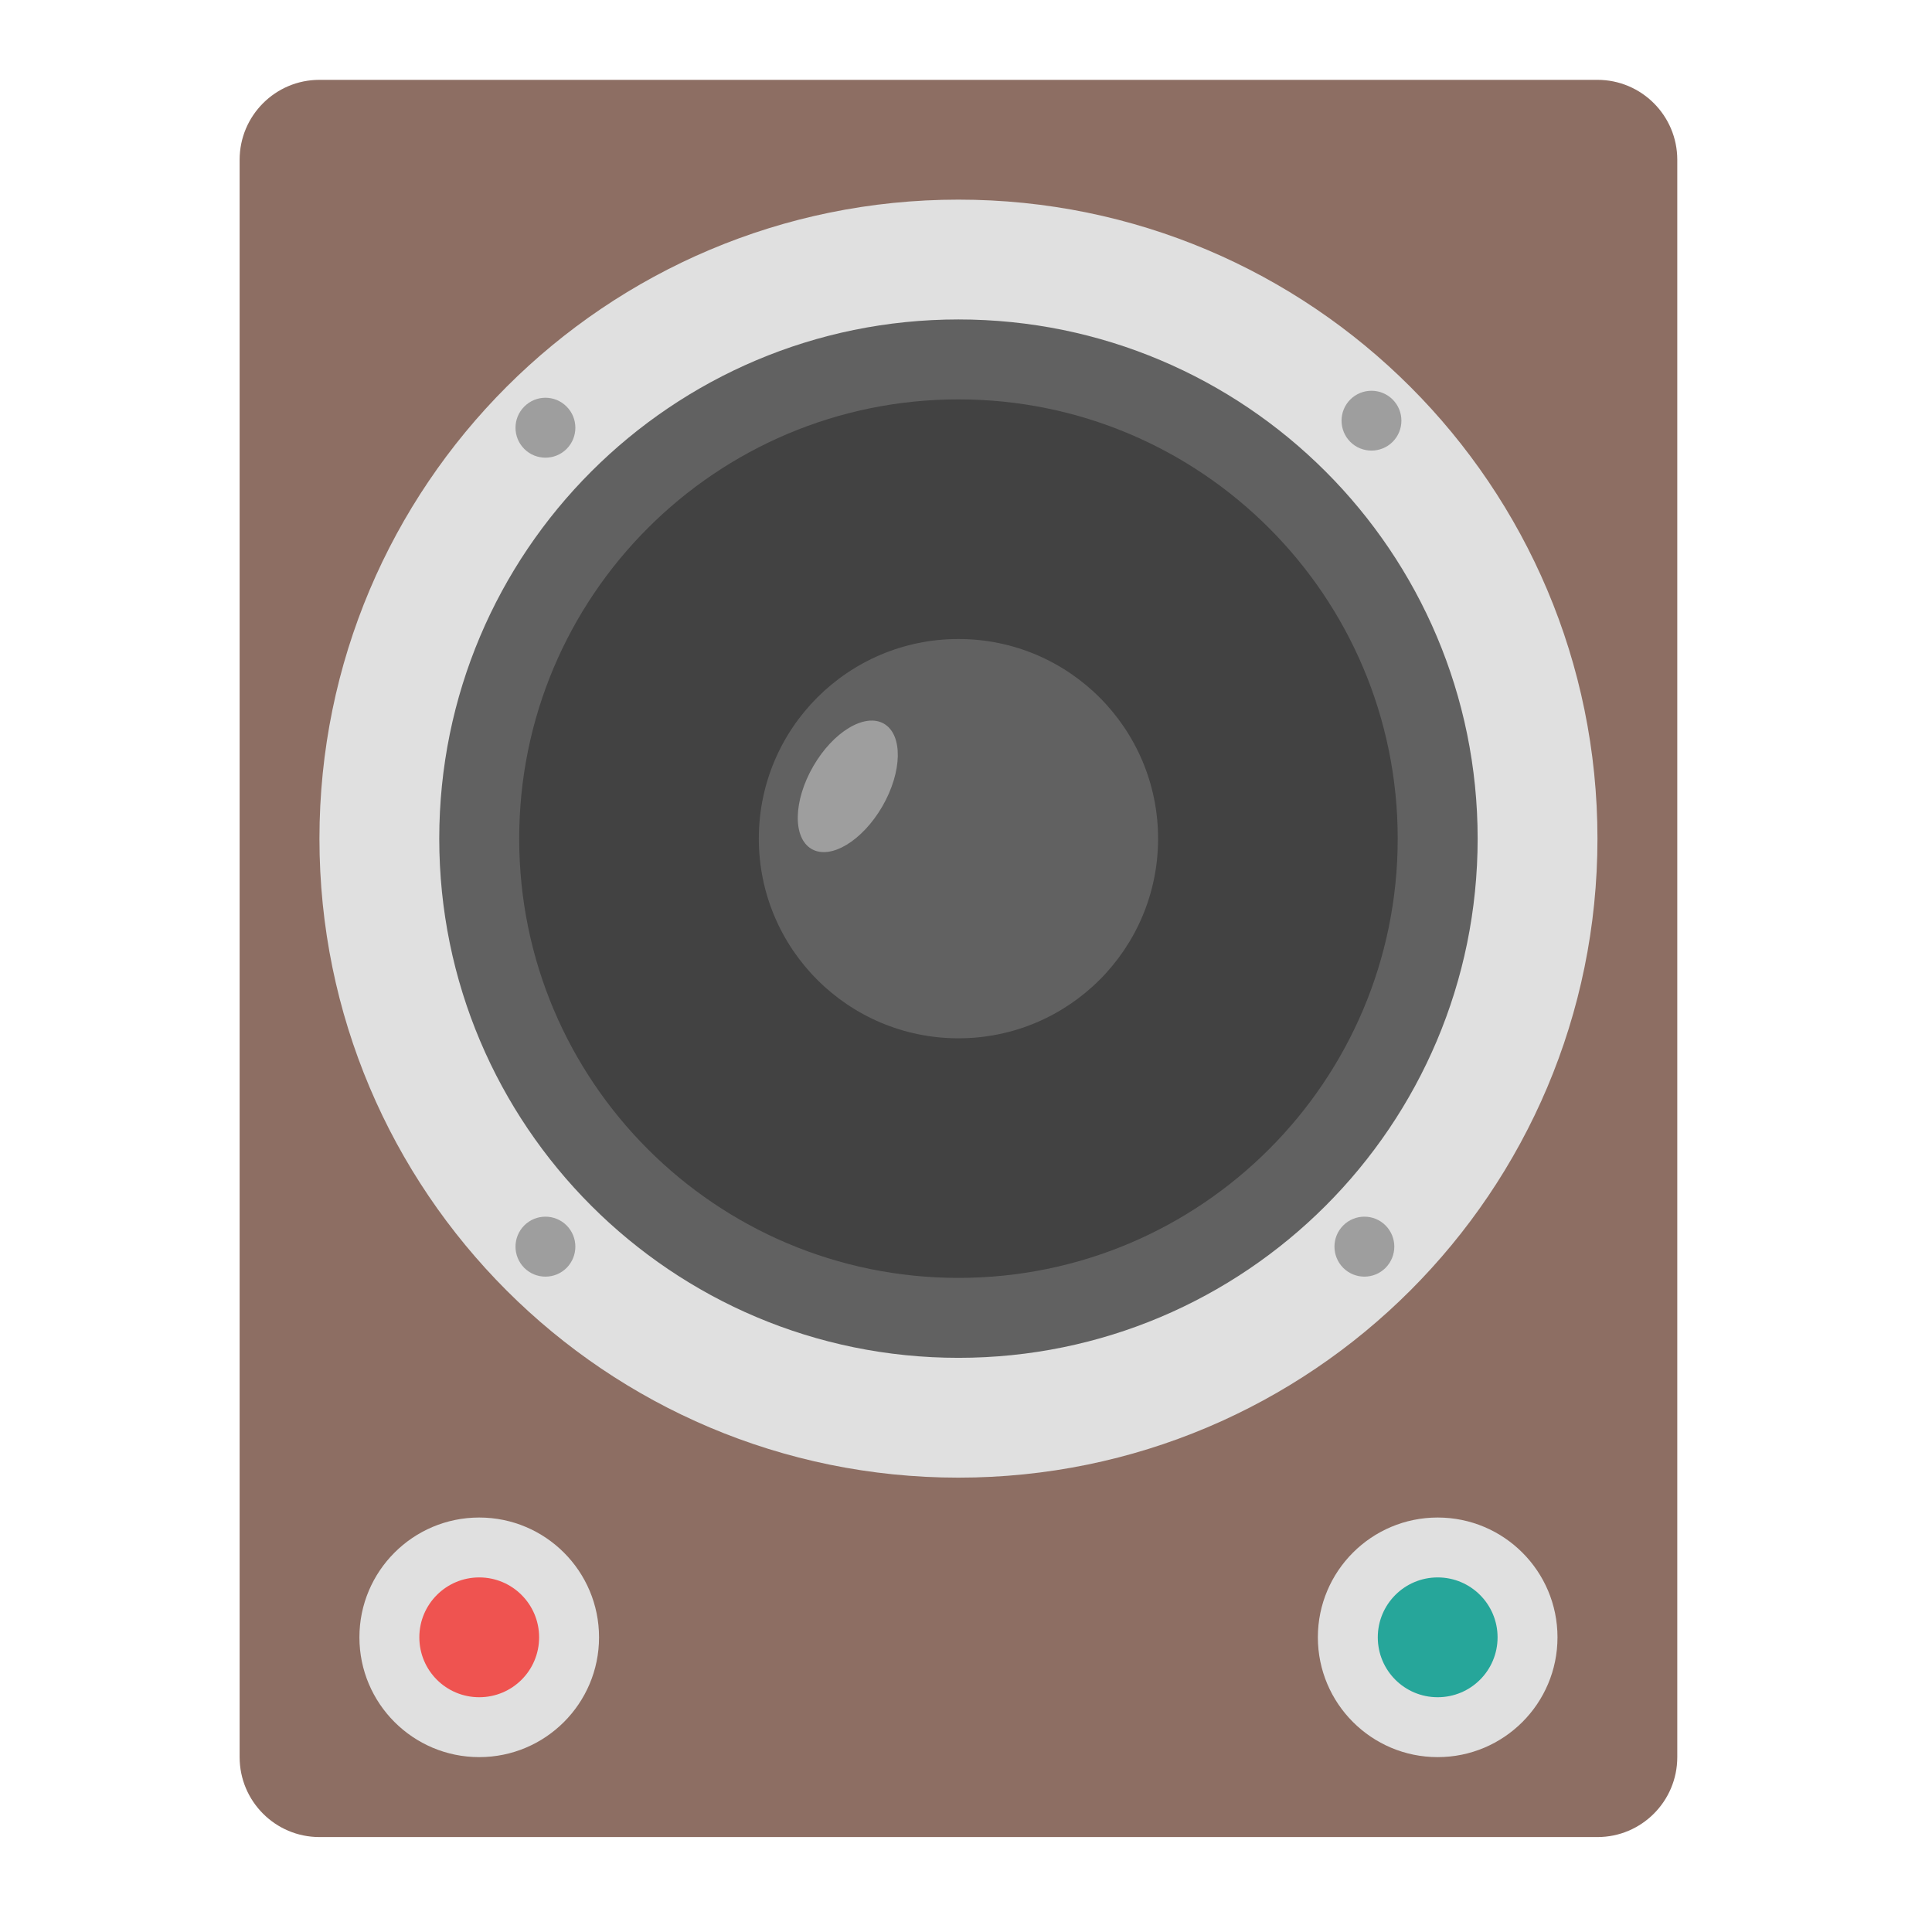
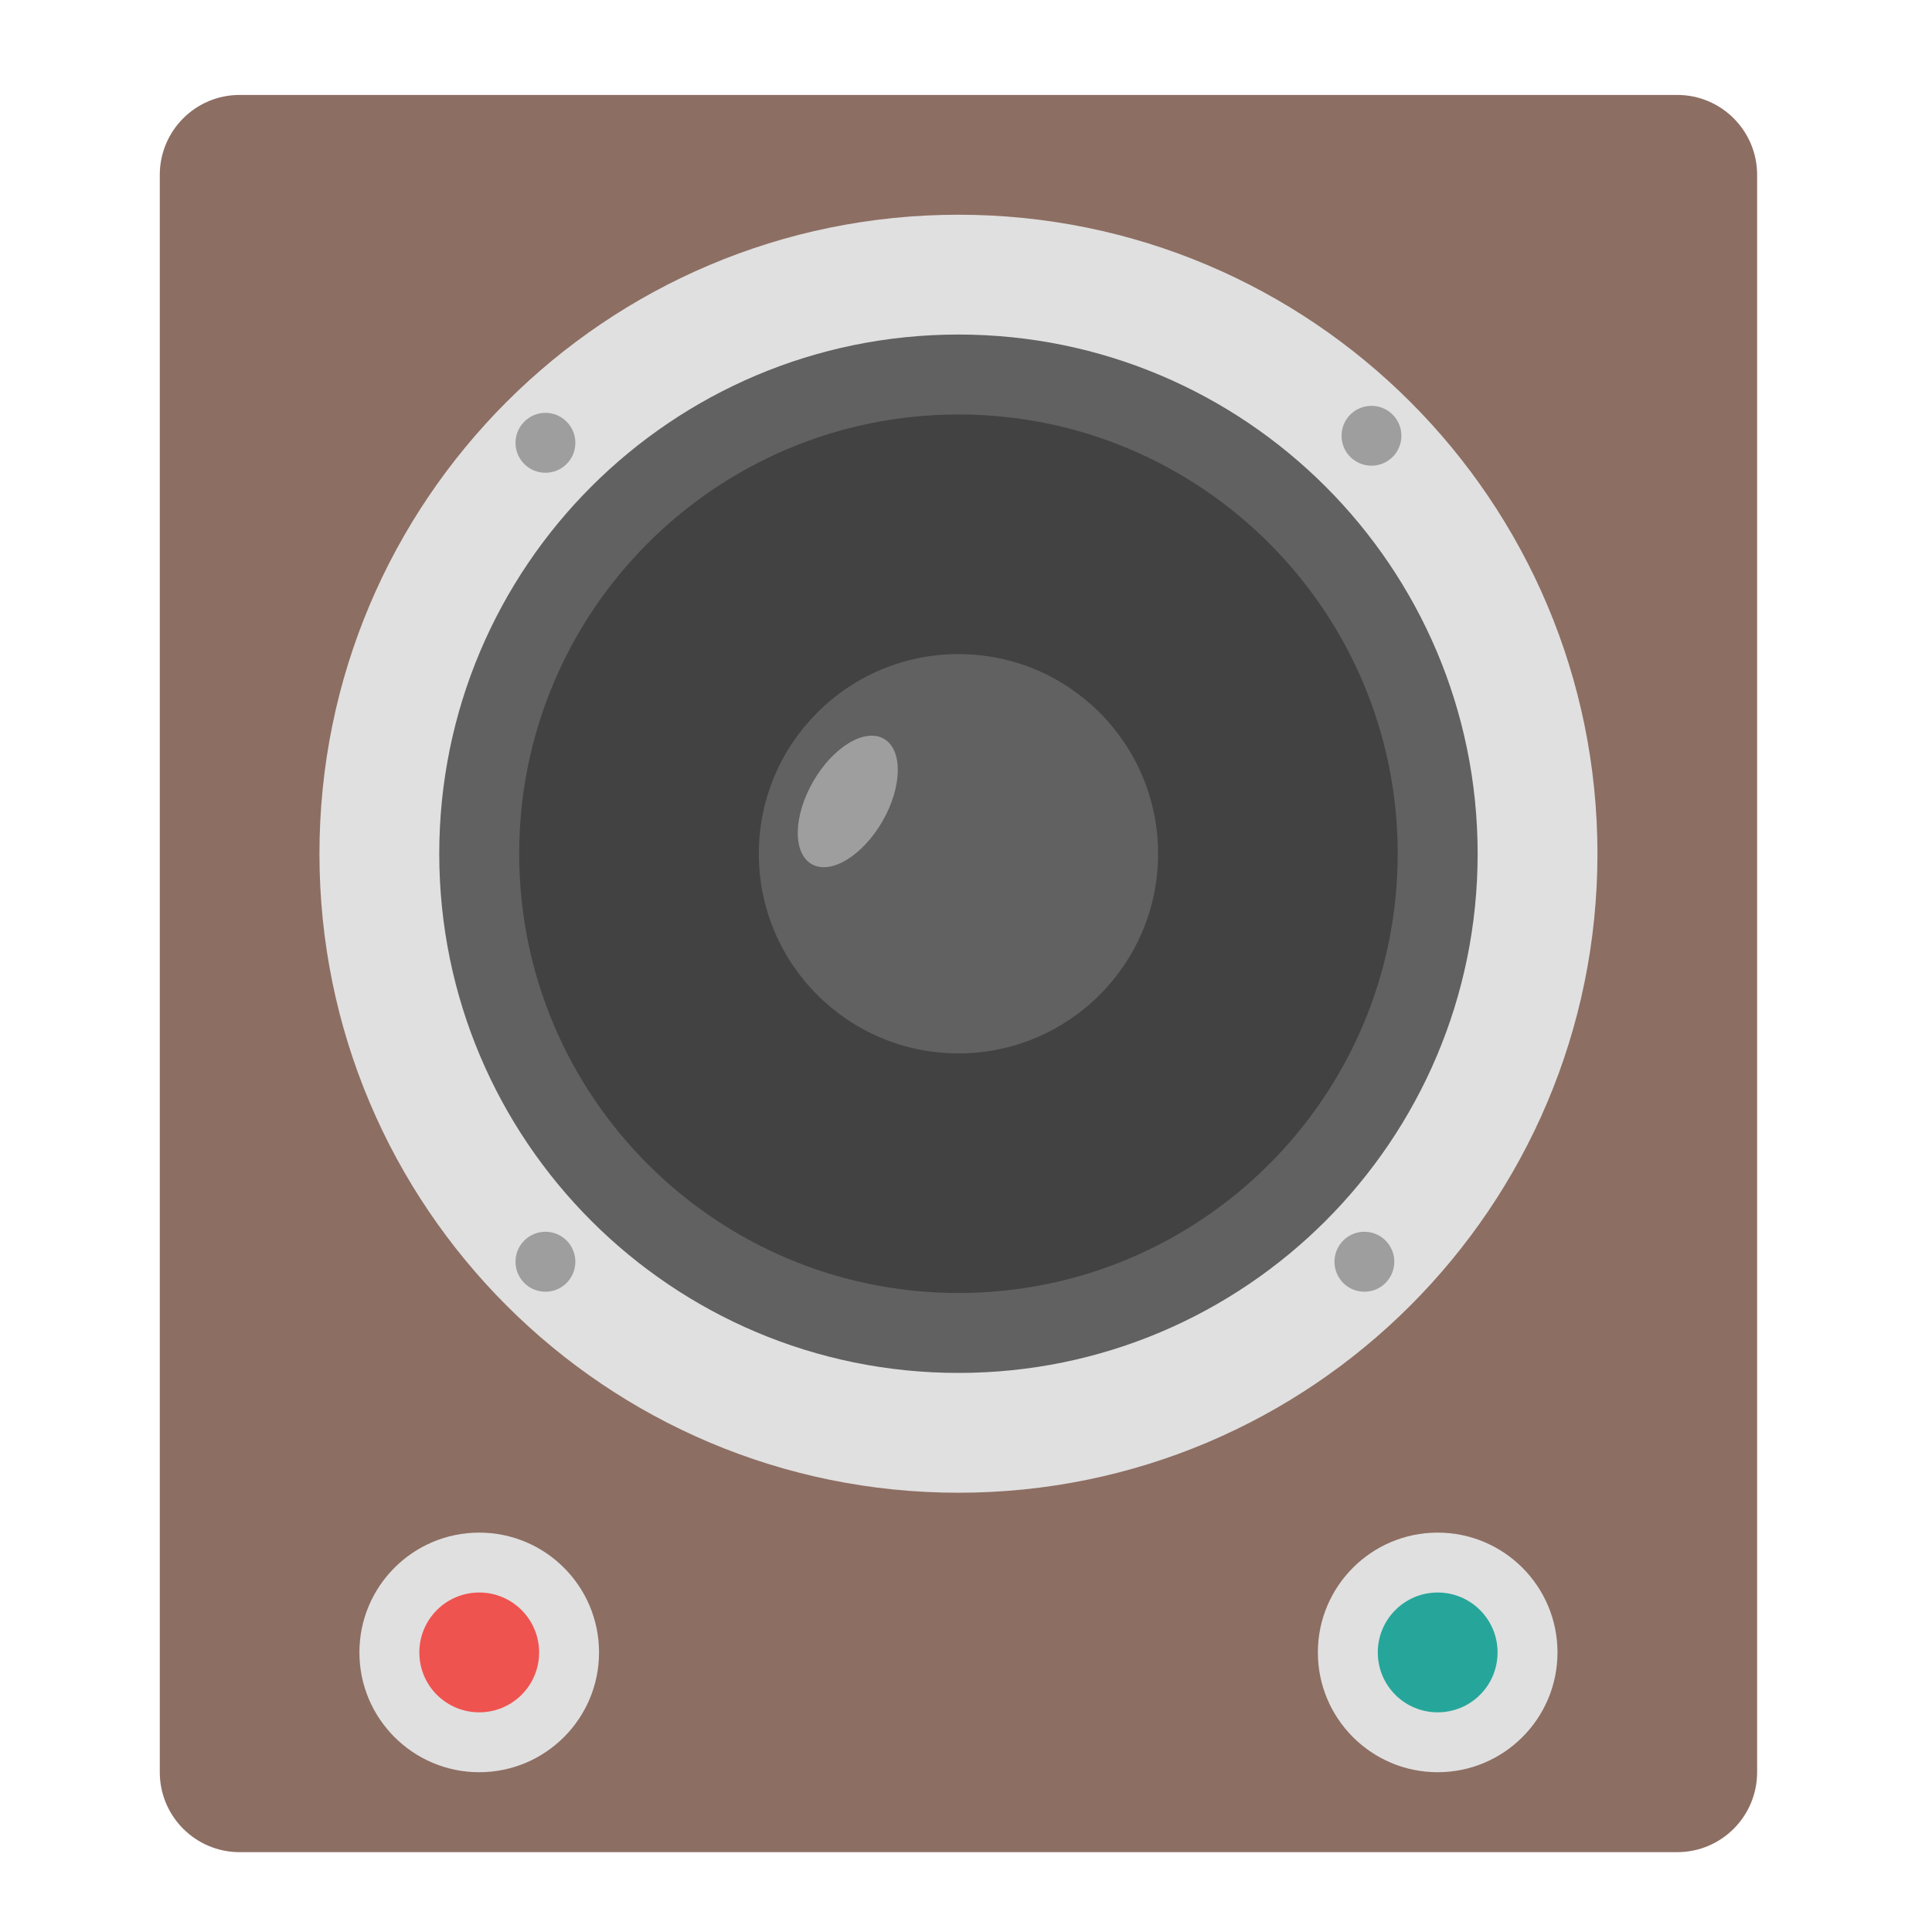
<svg xmlns="http://www.w3.org/2000/svg" width="64px" height="64px" viewBox="0 0 64 64" version="1.1">
  <g id="surface1">
-     <path style=" stroke:none;fill-rule:nonzero;fill:rgb(55.294%,43.137%,38.824%);fill-opacity:1;" d="M 10.582 2.645 L 52.918 2.645 C 54.379 2.645 55.562 3.832 55.562 5.293 L 55.562 58.207 C 55.562 59.668 54.379 60.855 52.918 60.855 L 10.582 60.855 C 9.121 60.855 7.938 59.668 7.938 58.207 L 7.938 5.293 C 7.938 3.832 9.121 2.645 10.582 2.645 Z M 10.582 2.645 " />
-     <path style=" stroke:none;fill-rule:nonzero;fill:rgb(87.843%,87.843%,87.843%);fill-opacity:1;" d="M 31.75 6.613 C 43.441 6.613 52.918 16.09 52.918 27.781 C 52.918 39.473 43.441 48.949 31.75 48.949 C 20.059 48.949 10.582 39.473 10.582 27.781 C 10.582 16.09 20.059 6.613 31.75 6.613 Z M 31.75 6.613 " />
-     <path style=" stroke:none;fill-rule:nonzero;fill:rgb(38.039%,38.039%,38.039%);fill-opacity:1;" d="M 31.75 10.582 C 41.25 10.582 48.949 18.281 48.949 27.781 C 48.949 37.281 41.25 44.98 31.75 44.98 C 22.25 44.98 14.551 37.281 14.551 27.781 C 14.551 18.281 22.25 10.582 31.75 10.582 Z M 31.75 10.582 " />
-     <path style=" stroke:none;fill-rule:nonzero;fill:rgb(25.882%,25.882%,25.882%);fill-opacity:1;" d="M 31.75 13.23 C 39.785 13.23 46.301 19.746 46.301 27.781 C 46.301 35.816 39.785 42.332 31.75 42.332 C 23.715 42.332 17.199 35.816 17.199 27.781 C 17.199 19.746 23.715 13.23 31.75 13.23 Z M 31.75 13.23 " />
-     <path style=" stroke:none;fill-rule:nonzero;fill:rgb(38.039%,38.039%,38.039%);fill-opacity:1;" d="M 31.75 21.168 C 35.402 21.168 38.363 24.129 38.363 27.781 C 38.363 31.434 35.402 34.395 31.75 34.395 C 28.098 34.395 25.137 31.434 25.137 27.781 C 25.137 24.129 28.098 21.168 31.75 21.168 Z M 31.75 21.168 " />
-     <path style=" stroke:none;fill-rule:nonzero;fill:rgb(61.961%,61.961%,61.961%);fill-opacity:1;" d="M 46.133 13.234 C 46.52 13.621 46.52 14.25 46.133 14.637 C 45.746 15.023 45.117 15.023 44.73 14.637 C 44.344 14.25 44.344 13.621 44.73 13.234 C 45.117 12.848 45.746 12.848 46.133 13.234 Z M 46.133 13.234 " />
-     <path style=" stroke:none;fill-rule:nonzero;fill:rgb(61.961%,61.961%,61.961%);fill-opacity:1;" d="M 45.898 40.594 C 46.285 40.984 46.285 41.609 45.898 42 C 45.512 42.387 44.883 42.387 44.496 42 C 44.109 41.609 44.109 40.984 44.496 40.594 C 44.883 40.207 45.512 40.207 45.898 40.594 Z M 45.898 40.594 " />
-     <path style=" stroke:none;fill-rule:nonzero;fill:rgb(61.961%,61.961%,61.961%);fill-opacity:1;" d="M 18.77 13.469 C 19.156 13.855 19.156 14.484 18.77 14.871 C 18.383 15.258 17.754 15.258 17.367 14.871 C 16.98 14.484 16.98 13.855 17.367 13.469 C 17.754 13.078 18.383 13.078 18.77 13.469 Z M 18.77 13.469 " />
-     <path style=" stroke:none;fill-rule:nonzero;fill:rgb(61.961%,61.961%,61.961%);fill-opacity:1;" d="M 18.77 40.594 C 19.156 40.984 19.156 41.609 18.77 42 C 18.383 42.387 17.754 42.387 17.367 42 C 16.98 41.609 16.98 40.984 17.367 40.594 C 17.754 40.207 18.383 40.207 18.77 40.594 Z M 18.77 40.594 " />
-     <path style=" stroke:none;fill-rule:nonzero;fill:rgb(87.843%,87.843%,87.843%);fill-opacity:1;" d="M 15.875 50.27 C 18.066 50.27 19.844 52.047 19.844 54.238 C 19.844 56.43 18.066 58.207 15.875 58.207 C 13.684 58.207 11.906 56.43 11.906 54.238 C 11.906 52.047 13.684 50.27 15.875 50.27 Z M 15.875 50.27 " />
-     <path style=" stroke:none;fill-rule:nonzero;fill:rgb(87.843%,87.843%,87.843%);fill-opacity:1;" d="M 47.625 50.27 C 49.816 50.27 51.594 52.047 51.594 54.238 C 51.594 56.43 49.816 58.207 47.625 58.207 C 45.434 58.207 43.656 56.43 43.656 54.238 C 43.656 52.047 45.434 50.27 47.625 50.27 Z M 47.625 50.27 " />
-     <path style=" stroke:none;fill-rule:nonzero;fill:rgb(93.725%,32.549%,31.373%);fill-opacity:1;" d="M 15.875 52.254 C 16.973 52.254 17.859 53.145 17.859 54.238 C 17.859 55.336 16.973 56.223 15.875 56.223 C 14.777 56.223 13.891 55.336 13.891 54.238 C 13.891 53.145 14.777 52.254 15.875 52.254 Z M 15.875 52.254 " />
-     <path style=" stroke:none;fill-rule:nonzero;fill:rgb(14.902%,65.098%,60.392%);fill-opacity:1;" d="M 47.625 52.254 C 48.723 52.254 49.609 53.145 49.609 54.238 C 49.609 55.336 48.723 56.223 47.625 56.223 C 46.527 56.223 45.641 55.336 45.641 54.238 C 45.641 53.145 46.527 52.254 47.625 52.254 Z M 47.625 52.254 " />
-     <path style=" stroke:none;fill-rule:nonzero;fill:rgb(61.961%,61.961%,61.961%);fill-opacity:1;" d="M 29.281 23.973 C 29.914 24.34 29.891 25.562 29.23 26.711 C 28.566 27.855 27.52 28.488 26.887 28.125 C 26.254 27.758 26.277 26.535 26.938 25.387 C 27.598 24.242 28.648 23.609 29.281 23.973 Z M 29.281 23.973 " />
+     <path style=" stroke:none;fill-rule:nonzero;fill:rgb(55.294%,43.137%,38.824%);fill-opacity:1;" d="M 7.938 3.145 L 55.562 3.145 C 57.023 3.145 58.207 4.332 58.207 5.793 L 58.207 58.707 C 58.207 60.168 57.023 61.355 55.562 61.355 L 7.938 61.355 C 6.477 61.355 5.293 60.168 5.293 58.707 L 5.293 5.793 C 5.293 4.332 6.477 3.145 7.938 3.145 Z M 7.938 3.145 " />
+     <path style=" stroke:none;fill-rule:nonzero;fill:rgb(87.843%,87.843%,87.843%);fill-opacity:1;" d="M 31.75 7.113 C 43.441 7.113 52.918 16.59 52.918 28.281 C 52.918 39.973 43.441 49.449 31.75 49.449 C 20.059 49.449 10.582 39.973 10.582 28.281 C 10.582 16.59 20.059 7.113 31.75 7.113 Z M 31.75 7.113 " />
+     <path style=" stroke:none;fill-rule:nonzero;fill:rgb(38.039%,38.039%,38.039%);fill-opacity:1;" d="M 31.75 11.082 C 41.25 11.082 48.949 18.781 48.949 28.281 C 48.949 37.781 41.25 45.48 31.75 45.48 C 22.25 45.48 14.551 37.781 14.551 28.281 C 14.551 18.781 22.25 11.082 31.75 11.082 Z M 31.75 11.082 " />
+     <path style=" stroke:none;fill-rule:nonzero;fill:rgb(25.882%,25.882%,25.882%);fill-opacity:1;" d="M 31.75 13.73 C 39.785 13.73 46.301 20.246 46.301 28.281 C 46.301 36.316 39.785 42.832 31.75 42.832 C 23.715 42.832 17.199 36.316 17.199 28.281 C 17.199 20.246 23.715 13.73 31.75 13.73 Z M 31.75 13.73 " />
+     <path style=" stroke:none;fill-rule:nonzero;fill:rgb(38.039%,38.039%,38.039%);fill-opacity:1;" d="M 31.75 21.668 C 35.402 21.668 38.363 24.629 38.363 28.281 C 38.363 31.934 35.402 34.895 31.75 34.895 C 28.098 34.895 25.137 31.934 25.137 28.281 C 25.137 24.629 28.098 21.668 31.75 21.668 Z M 31.75 21.668 " />
+     <path style=" stroke:none;fill-rule:nonzero;fill:rgb(61.961%,61.961%,61.961%);fill-opacity:1;" d="M 46.133 13.734 C 46.52 14.121 46.52 14.75 46.133 15.137 C 45.746 15.523 45.117 15.523 44.73 15.137 C 44.344 14.75 44.344 14.121 44.73 13.734 C 45.117 13.348 45.746 13.348 46.133 13.734 Z M 46.133 13.734 " />
+     <path style=" stroke:none;fill-rule:nonzero;fill:rgb(61.961%,61.961%,61.961%);fill-opacity:1;" d="M 45.898 41.094 C 46.285 41.484 46.285 42.109 45.898 42.5 C 45.512 42.887 44.883 42.887 44.496 42.5 C 44.109 42.109 44.109 41.484 44.496 41.094 C 44.883 40.707 45.512 40.707 45.898 41.094 Z M 45.898 41.094 " />
+     <path style=" stroke:none;fill-rule:nonzero;fill:rgb(61.961%,61.961%,61.961%);fill-opacity:1;" d="M 18.77 13.969 C 19.156 14.355 19.156 14.984 18.77 15.371 C 18.383 15.758 17.754 15.758 17.367 15.371 C 16.98 14.984 16.98 14.355 17.367 13.969 C 17.754 13.578 18.383 13.578 18.77 13.969 Z M 18.77 13.969 " />
+     <path style=" stroke:none;fill-rule:nonzero;fill:rgb(61.961%,61.961%,61.961%);fill-opacity:1;" d="M 18.77 41.094 C 19.156 41.484 19.156 42.109 18.77 42.5 C 18.383 42.887 17.754 42.887 17.367 42.5 C 16.98 42.109 16.98 41.484 17.367 41.094 C 17.754 40.707 18.383 40.707 18.77 41.094 Z M 18.77 41.094 " />
+     <path style=" stroke:none;fill-rule:nonzero;fill:rgb(87.843%,87.843%,87.843%);fill-opacity:1;" d="M 15.875 50.77 C 18.066 50.77 19.844 52.547 19.844 54.738 C 19.844 56.93 18.066 58.707 15.875 58.707 C 13.684 58.707 11.906 56.93 11.906 54.738 C 11.906 52.547 13.684 50.77 15.875 50.77 Z M 15.875 50.77 " />
+     <path style=" stroke:none;fill-rule:nonzero;fill:rgb(87.843%,87.843%,87.843%);fill-opacity:1;" d="M 47.625 50.77 C 49.816 50.77 51.594 52.547 51.594 54.738 C 51.594 56.93 49.816 58.707 47.625 58.707 C 45.434 58.707 43.656 56.93 43.656 54.738 C 43.656 52.547 45.434 50.77 47.625 50.77 Z M 47.625 50.77 " />
+     <path style=" stroke:none;fill-rule:nonzero;fill:rgb(93.725%,32.549%,31.373%);fill-opacity:1;" d="M 15.875 52.754 C 16.973 52.754 17.859 53.645 17.859 54.738 C 17.859 55.836 16.973 56.723 15.875 56.723 C 14.777 56.723 13.891 55.836 13.891 54.738 C 13.891 53.645 14.777 52.754 15.875 52.754 Z M 15.875 52.754 " />
+     <path style=" stroke:none;fill-rule:nonzero;fill:rgb(14.902%,65.098%,60.392%);fill-opacity:1;" d="M 47.625 52.754 C 48.723 52.754 49.609 53.645 49.609 54.738 C 49.609 55.836 48.723 56.723 47.625 56.723 C 46.527 56.723 45.641 55.836 45.641 54.738 C 45.641 53.645 46.527 52.754 47.625 52.754 Z M 47.625 52.754 " />
+     <path style=" stroke:none;fill-rule:nonzero;fill:rgb(61.961%,61.961%,61.961%);fill-opacity:1;" d="M 29.281 24.473 C 29.914 24.84 29.891 26.062 29.23 27.211 C 28.566 28.355 27.52 28.988 26.887 28.625 C 26.254 28.258 26.277 27.035 26.938 25.887 C 27.598 24.742 28.648 24.109 29.281 24.473 Z M 29.281 24.473 " />
  </g>
</svg>
